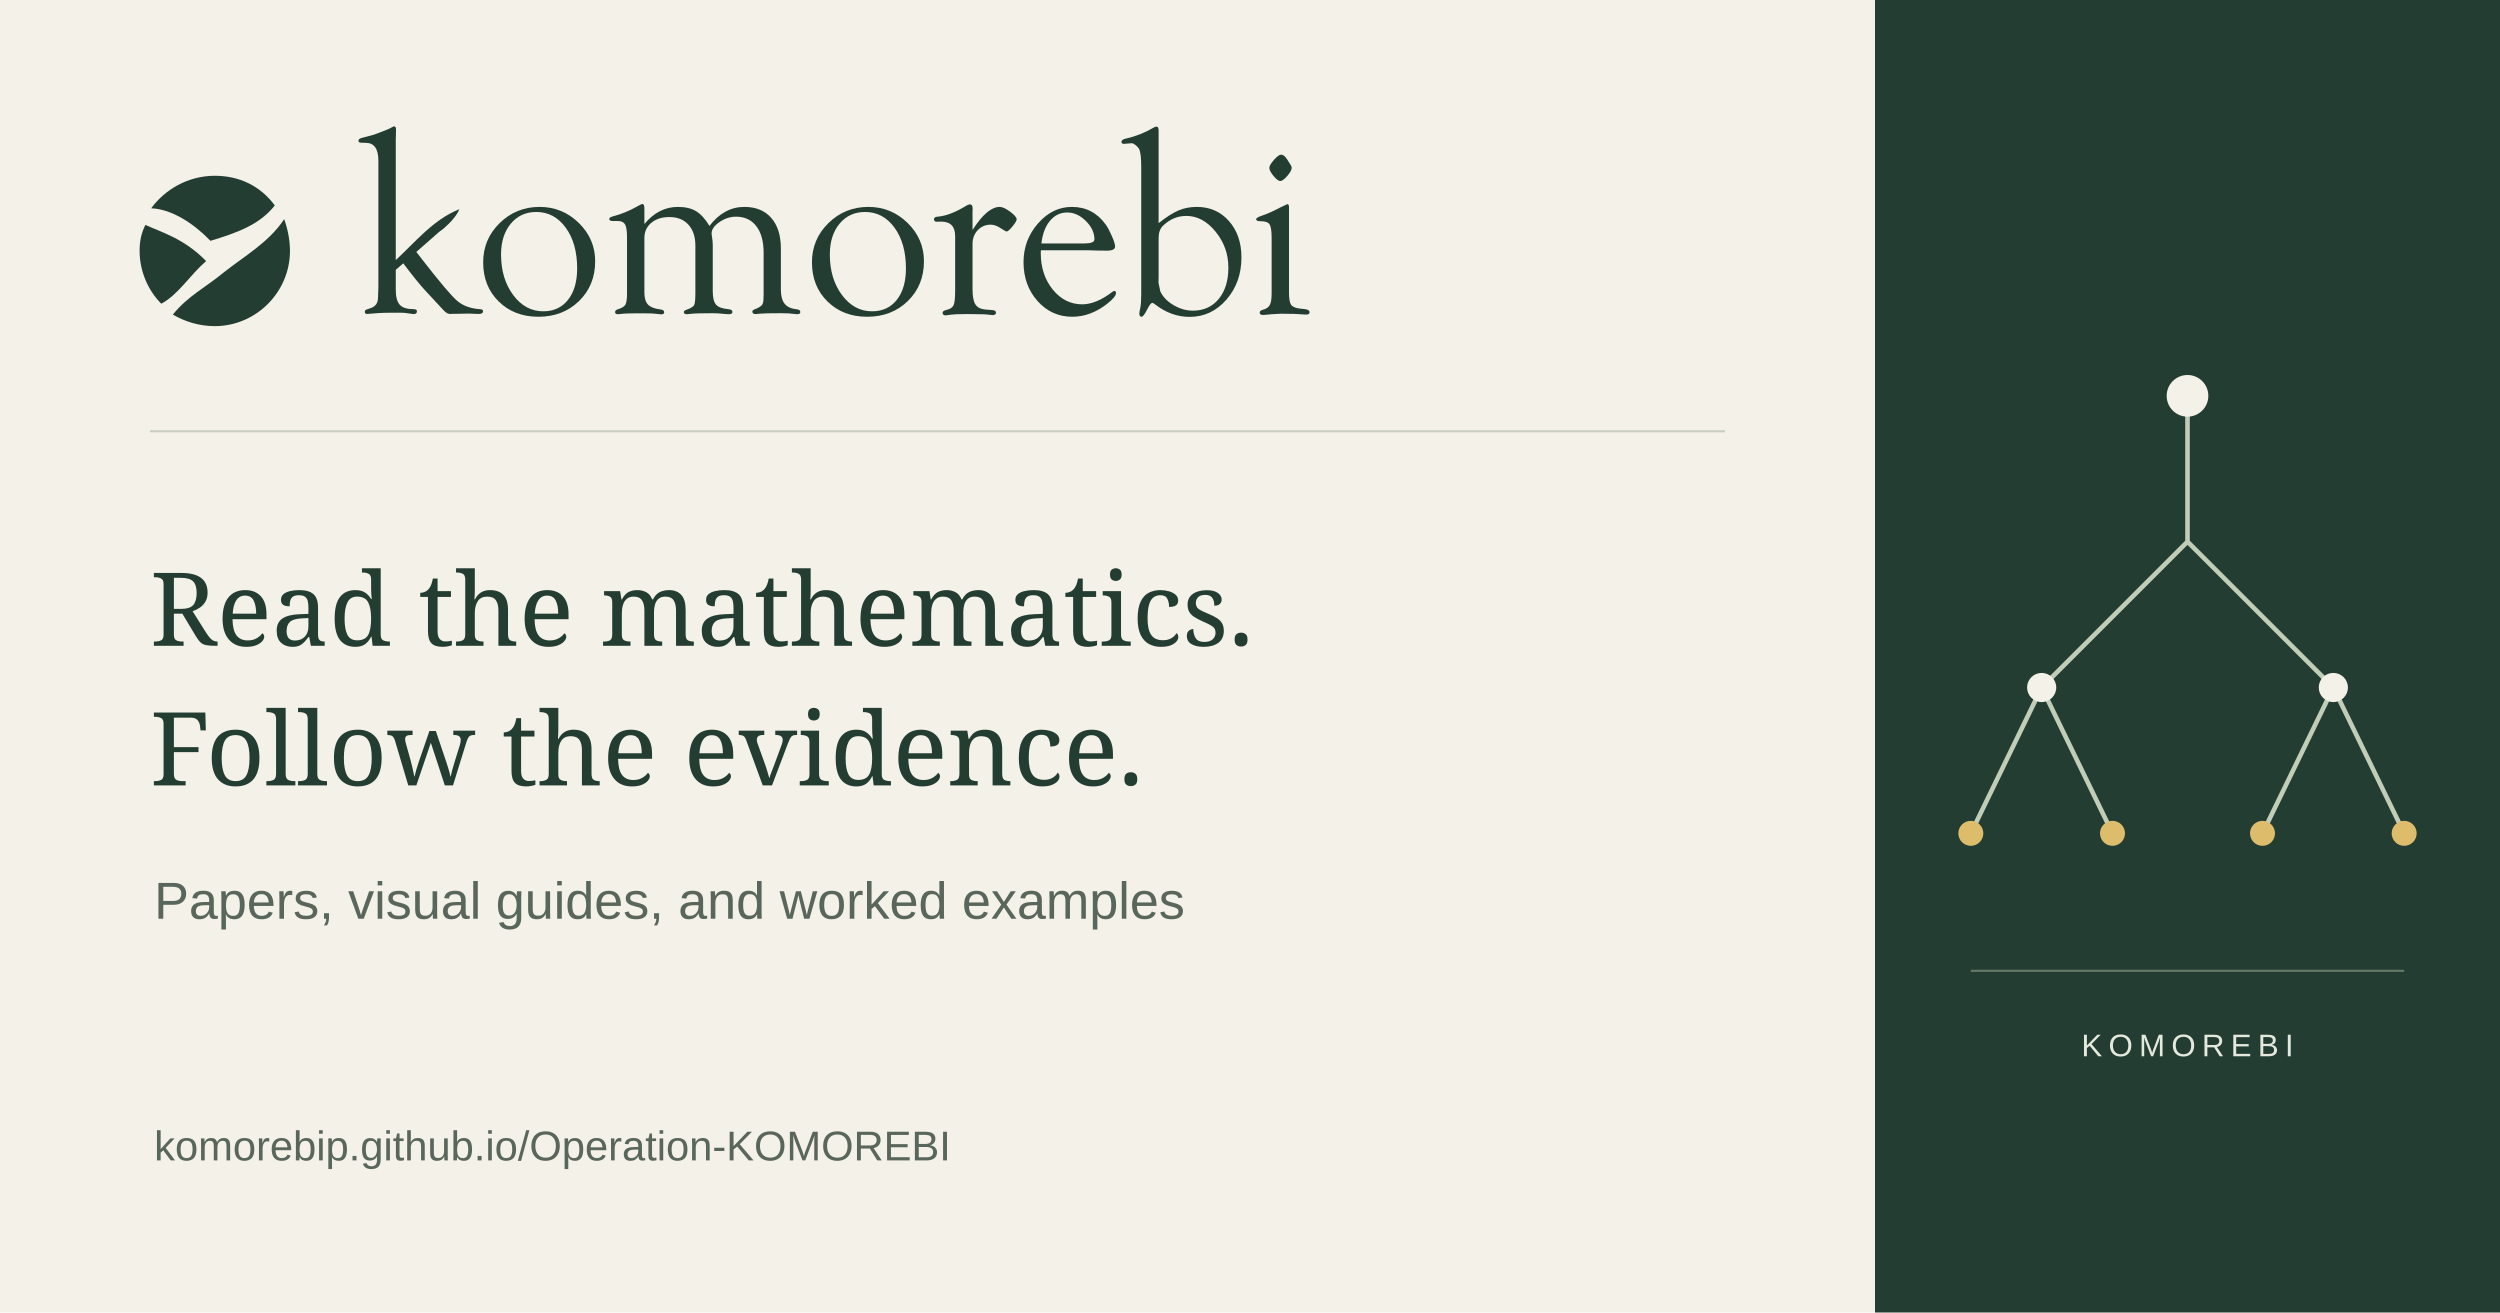
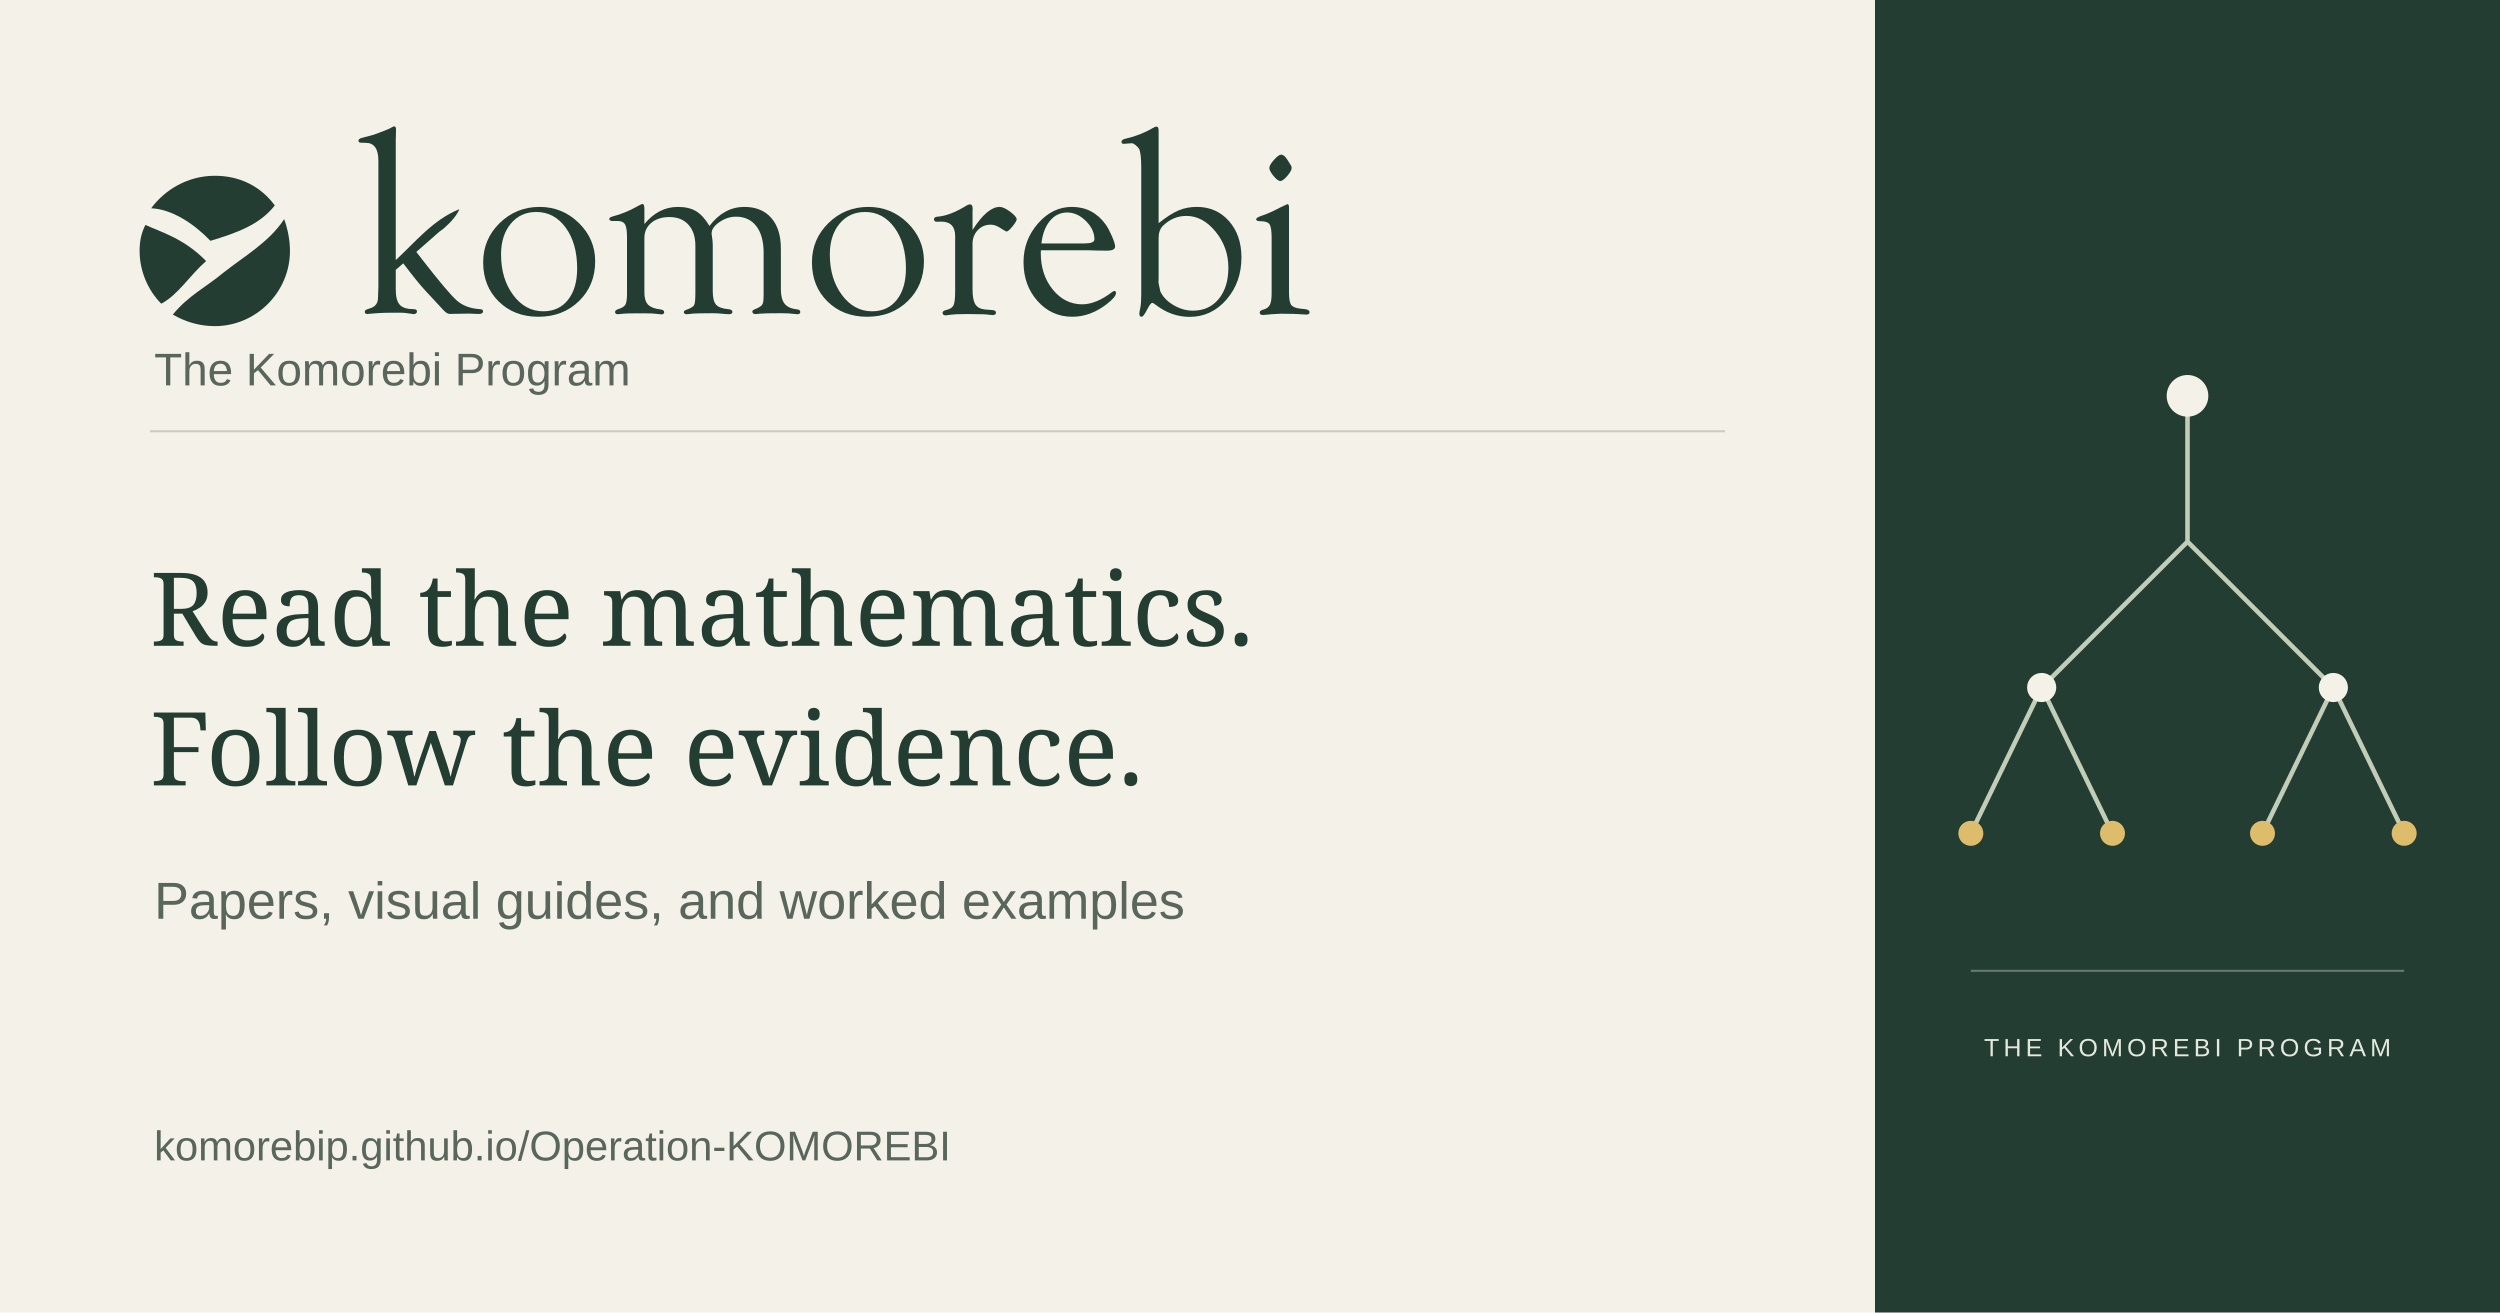
<svg xmlns="http://www.w3.org/2000/svg" width="1200" height="630" viewBox="0 0 1200 630" role="img" aria-labelledby="title description">
  <rect width="1200" height="630" fill="#f4f1e8" />
  <rect x="900" width="300" height="630" fill="#233d32" />
  <g transform="translate(64 57) scale(.43)">
    <g fill="#233D32">
      <path d="M157.9 96.742C141.761 74.955 118.359 63.657 90.923 63.657C61.066 63.657 35.243 78.989 19.911 99.97C43.313 100.777 68.328 117.723 86.081 136.283C115.131 127.406 140.954 118.53 157.9 96.742Z" />
      <path d="M13.456 118.53C8.614 128.213 7 137.09 7 147.58C7 169.368 15.876 191.155 31.208 206.487C50.575 195.997 62.68 175.016 81.239 158.877C57.031 133.862 31.208 126.599 13.456 118.53Z" />
      <path d="M168.39 112.074C172.425 123.372 174.845 135.476 174.845 147.58C174.845 193.576 136.919 231.503 90.923 231.503C73.977 231.503 57.838 226.661 44.12 218.592C61.066 197.611 81.239 187.928 100.606 171.789C124.008 153.229 151.444 137.897 168.39 112.074Z" />
      <path d="M292.953 157.737C313.909 138.622 334.44 112.71 363.891 100.958C361.626 107.188 354.829 115.259 346.475 122.48L341.52 126.162L315.891 148.675L322.263 156.888Q351.714 194.835 361.414 203.189Q371.113 211.543 386.83 212.534Q390.369 212.676 390.369 214.8Q390.369 217.915 385.555 217.915L374.228 217.49L367.714 217.632Q358.794 217.632 356.529 217.773Q354.688 217.915 353.555 217.915Q350.157 217.915 346.475 213.95L326.086 192.003Q317.732 183.083 301.307 161.419L292.953 168.64V190.87Q292.953 202.764 297.413 207.649Q301.873 212.534 312.634 212.534Q316.599 212.534 316.599 214.941Q316.599 218.056 312.776 218.056Q311.785 218.056 303.572 216.782Q301.448 216.499 295.926 216.499Q277.377 216.499 273.696 216.924Q262.793 217.915 261.094 217.915Q258.404 217.915 258.404 215.649Q258.404 213.525 260.386 212.959L265.2 211.26Q273.13 208.57 273.13 199.508L273.413 192.145L273.554 187.33V47.011Q273.554 26.904 259.537 26.904L254.439 26.763Q251.324 26.763 251.324 24.497Q251.324 22.373 255.006 21.382L261.519 19.683Q269.165 17.842 272.988 16.143L283.183 12.179Q287.006 10.621 288.422 9.63Q290.263 8.497 291.254 8.497Q293.236 8.497 293.236 12.32L293.094 17.984L292.953 23.931V157.737Z" />
      <path d="M453.52 98.409Q479.007 98.409 497.273 116.321Q515.539 134.233 515.539 159.012Q515.539 185.914 497.556 203.472Q479.574 221.03 452.104 221.03Q425.202 221.03 407.856 203.968Q390.511 186.906 390.511 160.286Q390.511 134.516 408.918 116.463Q427.326 98.409 453.52 98.409ZM449.839 104.073Q432.14 104.073 421.308 117.171Q410.476 130.268 410.476 151.507Q410.476 178.552 423.998 196.746Q437.52 214.941 457.627 214.941Q475.184 214.941 485.308 202.056Q495.432 189.171 495.432 167.082Q495.432 139.188 482.689 121.631Q469.945 104.073 449.839 104.073Z" />
      <path d="M570.477 117.525Q586.336 98.409 607.858 98.409Q620.318 98.409 628.247 103.224Q636.177 108.038 643.115 119.648Q659.398 98.409 682.053 98.409Q701.31 98.409 712.071 110.657Q722.832 122.905 722.832 144.852V190.445Q722.832 201.348 727.08 206.587Q731.328 211.826 741.098 212.817Q744.496 213.101 744.496 215.791Q744.496 218.198 741.098 218.198Q739.54 218.198 736.708 217.773Q732.177 217.065 722.549 217.065Q703.717 217.065 699.044 217.632Q695.929 218.056 694.797 218.056Q691.115 218.056 690.974 215.366Q690.832 213.809 693.381 212.817Q699.611 210.41 701.522 208.145Q703.434 205.879 703.434 200.782L703.575 195.968V149.666Q703.575 130.551 695.434 119.932Q687.292 109.312 672.708 109.312Q663.08 109.312 654.301 115.33Q645.522 121.348 645.522 128.003Q645.522 129.418 645.947 131.542Q646.796 136.64 646.796 141.312V192.428Q646.796 203.189 650.407 207.437Q654.018 211.685 664.071 212.534Q668.743 212.959 668.743 215.649Q668.743 218.198 664.637 218.198Q663.221 218.198 660.106 217.915Q652.318 217.065 646.796 217.065Q627.398 217.065 622.301 217.773Q619.61 218.198 617.911 218.198Q614.513 218.198 614.513 215.791Q614.513 214.233 617.062 213.384Q624.566 210.693 625.982 208.074Q627.398 205.454 627.398 194.269V141.737Q627.398 126.87 619.681 118.303Q611.964 109.737 598.371 109.737Q585.911 109.737 578.194 116.179Q570.477 122.622 570.477 133.1V193.985Q570.477 203.189 574.513 207.437Q578.548 211.685 588.176 212.817Q592.566 213.242 592.566 215.932Q592.566 218.481 589.168 218.34Q587.185 218.198 582.371 217.632Q579.398 217.207 570.619 217.207H561.132L551.503 217.348Q549.521 217.348 546.548 217.632Q542.866 218.056 541.309 218.198Q537.769 218.34 537.769 215.791Q537.769 213.667 540.884 212.676Q547.397 210.693 549.238 207.578Q551.079 204.463 551.079 195.401V131.967Q551.079 121.772 548.884 117.949Q546.689 114.126 540.742 114.126H534.512Q533.096 114.126 532.105 113.418Q531.256 112.994 531.256 112.002Q531.256 110.162 534.654 109.171Q549.238 105.347 561.698 98.268Q567.22 95.153 568.353 95.153Q570.477 95.153 570.477 100.392V117.525Z" />
      <path d="M820.532 98.409Q846.019 98.409 864.285 116.321Q882.55 134.233 882.55 159.012Q882.55 185.914 864.568 203.472Q846.585 221.03 819.116 221.03Q792.213 221.03 774.868 203.968Q757.523 186.906 757.523 160.286Q757.523 134.516 775.93 116.463Q794.337 98.409 820.532 98.409ZM816.851 104.073Q799.151 104.073 788.32 117.171Q777.488 130.268 777.488 151.507Q777.488 178.552 791.01 196.746Q804.532 214.941 824.638 214.941Q842.196 214.941 852.32 202.056Q862.444 189.171 862.444 167.082Q862.444 139.188 849.701 121.631Q836.957 104.073 816.851 104.073Z" />
      <path d="M936.781 124.179Q953.206 98.409 967.082 98.409Q971.471 98.409 978.622 103.648Q985.772 108.887 986.056 112.144Q986.197 114.268 981.525 120.002Q976.852 125.737 974.87 125.879Q973.878 125.879 968.64 122.48Q962.551 118.233 957.029 118.233Q948.392 118.233 942.586 124.392Q936.781 130.551 936.781 139.755V190.304Q936.781 202.198 939.967 207.224Q943.153 212.251 951.082 212.959L958.445 213.525Q962.976 213.809 962.976 216.357Q962.976 219.189 959.011 219.189Q958.02 219.189 952.356 218.481Q949.666 218.198 944.427 218.198L934.232 218.056H928.002Q916.958 218.056 912.285 218.764Q908.604 219.331 907.188 219.472Q903.365 219.614 903.365 216.64Q903.365 214.233 907.754 213.384Q913.843 211.968 915.613 208.145Q917.382 204.322 917.382 191.861V131.118Q917.382 114.834 901.807 114.834L896.993 114.976Q893.736 114.976 893.736 112.144Q893.736 110.445 895.86 109.595Q897.135 109.312 898.975 109.171Q912.285 107.896 930.409 96.71Q932.25 95.719 933.666 95.577Q936.922 95.436 936.922 100.392L936.781 103.082V124.179Z" />
      <path d="M1013.1 146.835 1012.958 149.95Q1012.958 174.162 1026.339 190.658Q1039.72 207.154 1059.26 207.154Q1074.693 207.154 1092.817 193.277Q1093.95 192.428 1094.941 192.286Q1096.924 192.145 1096.924 194.552Q1096.924 198.8 1087.012 206.587Q1068.605 221.03 1048.074 221.03Q1024.994 221.03 1009.348 203.472Q993.702 185.914 993.702 160.003Q993.702 135.365 1009.843 116.887Q1025.985 98.409 1047.649 98.409Q1071.295 98.409 1085.455 118.091Q1088.853 122.905 1092.393 131.118Q1095.933 139.33 1095.933 142.587Q1095.933 147.259 1086.729 147.259L1076.251 147.118L1066.623 146.835H1013.1ZM1013.666 139.188H1061.667Q1072.853 139.188 1072.853 134.657Q1072.853 123.613 1063.295 114.126Q1053.738 104.64 1042.552 104.64Q1030.941 104.64 1023.224 113.914Q1015.507 123.188 1013.666 139.188Z" />
      <path d="M1144.499 116.533Q1157.526 106.197 1166.8 102.303Q1176.075 98.409 1187.119 98.409Q1209.066 98.409 1223.013 114.197Q1236.96 129.985 1236.96 154.764Q1236.96 182.658 1220.181 201.915Q1203.402 221.171 1179.048 221.171Q1158.517 221.171 1140.676 207.295Q1138.411 205.454 1137.278 205.596Q1135.296 205.738 1131.473 213.384Q1127.508 221.03 1125.526 221.03Q1122.977 221.03 1122.977 217.348Q1122.977 215.932 1123.968 211.543Q1125.101 206.587 1125.101 195.684V54.515Q1125.101 38.374 1122.694 33.701Q1121.419 31.435 1118.658 29.311Q1115.897 27.188 1114.34 27.329L1105.419 28.037L1104.287 27.754Q1103.012 27.188 1103.012 25.772Q1103.154 23.223 1107.685 22.232Q1124.535 18.409 1139.119 9.772Q1140.959 8.78 1142.092 8.78Q1144.499 8.78 1144.499 13.028V116.533ZM1144.499 133.242V177.56L1144.358 182.941L1146.34 192.569Q1150.446 201.631 1160.995 207.932Q1171.544 214.233 1182.73 214.233Q1200.854 214.233 1211.615 201.136Q1222.376 188.038 1222.376 166.091Q1222.376 143.578 1208.075 126.02Q1193.774 108.463 1175.367 108.463Q1160.641 108.463 1149.313 119.507Q1144.499 124.179 1144.499 133.242Z" />
      <path d="M1281.279 40.073Q1284.677 40.073 1288.217 45.736L1291.615 51.117Q1293.031 53.099 1293.031 54.657Q1293.173 57.913 1288.217 63.719Q1283.261 69.524 1280.288 69.524Q1277.456 69.524 1272.783 63.86Q1268.111 58.197 1268.111 54.94Q1268.111 51.683 1273.279 45.878Q1278.447 40.073 1281.279 40.073ZM1290.058 193.985Q1290.058 204.039 1292.253 207.437Q1294.447 210.835 1301.527 211.826L1308.04 212.534Q1313.138 213.242 1312.996 216.216Q1312.855 218.623 1309.173 218.623Q1306.766 218.623 1299.97 218.056Q1296.146 217.773 1290.058 217.773L1280.996 217.632L1270.66 218.198Q1267.828 218.34 1266.27 218.623Q1262.589 219.047 1261.173 219.047Q1257.35 219.047 1257.35 216.499Q1257.35 214.375 1259.898 213.525L1262.589 212.676Q1267.12 211.118 1268.89 207.295Q1270.66 203.472 1270.66 194.976V133.242Q1270.66 121.489 1268.394 117.949Q1266.129 114.409 1258.624 114.409Q1253.243 114.409 1253.385 112.144Q1253.527 110.162 1260.606 107.896Q1268.536 105.206 1280.713 98.834L1288.217 95.294Q1290.058 95.436 1290.058 98.693V193.985Z" />
    </g>
  </g>
+   <text x="74" y="185" fill="#59665b" font-family="Arial,sans-serif" font-size="22">The Komorebi Program</text>
  <path d="M72 207H828" stroke="#c9cec0" />
  <g fill="#233d32" font-family="Georgia,serif" font-size="49">
    <text x="72" y="310">Read the mathematics.</text>
    <text x="72" y="377">Follow the evidence.</text>
  </g>
  <text x="74" y="441" fill="#59665b" font-family="Arial,sans-serif" font-size="25">Papers, visual guides, and worked examples</text>
  <text x="74" y="557" fill="#59665b" font-family="Arial,sans-serif" font-size="20">komorebip.github.io/Operation-KOMOREBI</text>
  <g fill="none" stroke="#c1cdb7" stroke-width="2.2">
    <path d="M1050 190V260M1050 260L980 330M1050 260L1120 330M980 330L946 400M980 330L1014 400M1120 330L1086 400M1120 330L1154 400" />
  </g>
  <g fill="#f4f1e8">
    <circle cx="1050" cy="190" r="10" />
    <circle cx="980" cy="330" r="7" />
    <circle cx="1120" cy="330" r="7" />
  </g>
  <g fill="#ddbd6b">
    <circle cx="946" cy="400" r="6" />
    <circle cx="1014" cy="400" r="6" />
    <circle cx="1086" cy="400" r="6" />
    <circle cx="1154" cy="400" r="6" />
  </g>
  <path d="M946 466H1154" stroke="#657a68" />
-   <text x="1050" y="507" text-anchor="middle" fill="#e5e8dc" font-family="Arial,sans-serif" font-size="15" letter-spacing="3">KOMOREBI</text>
+   <text x="1050" y="507" text-anchor="middle" fill="#e5e8dc" font-family="Arial,sans-serif" font-size="12" letter-spacing="2">THE KOMOREBI PROGRAM</text>
</svg>
